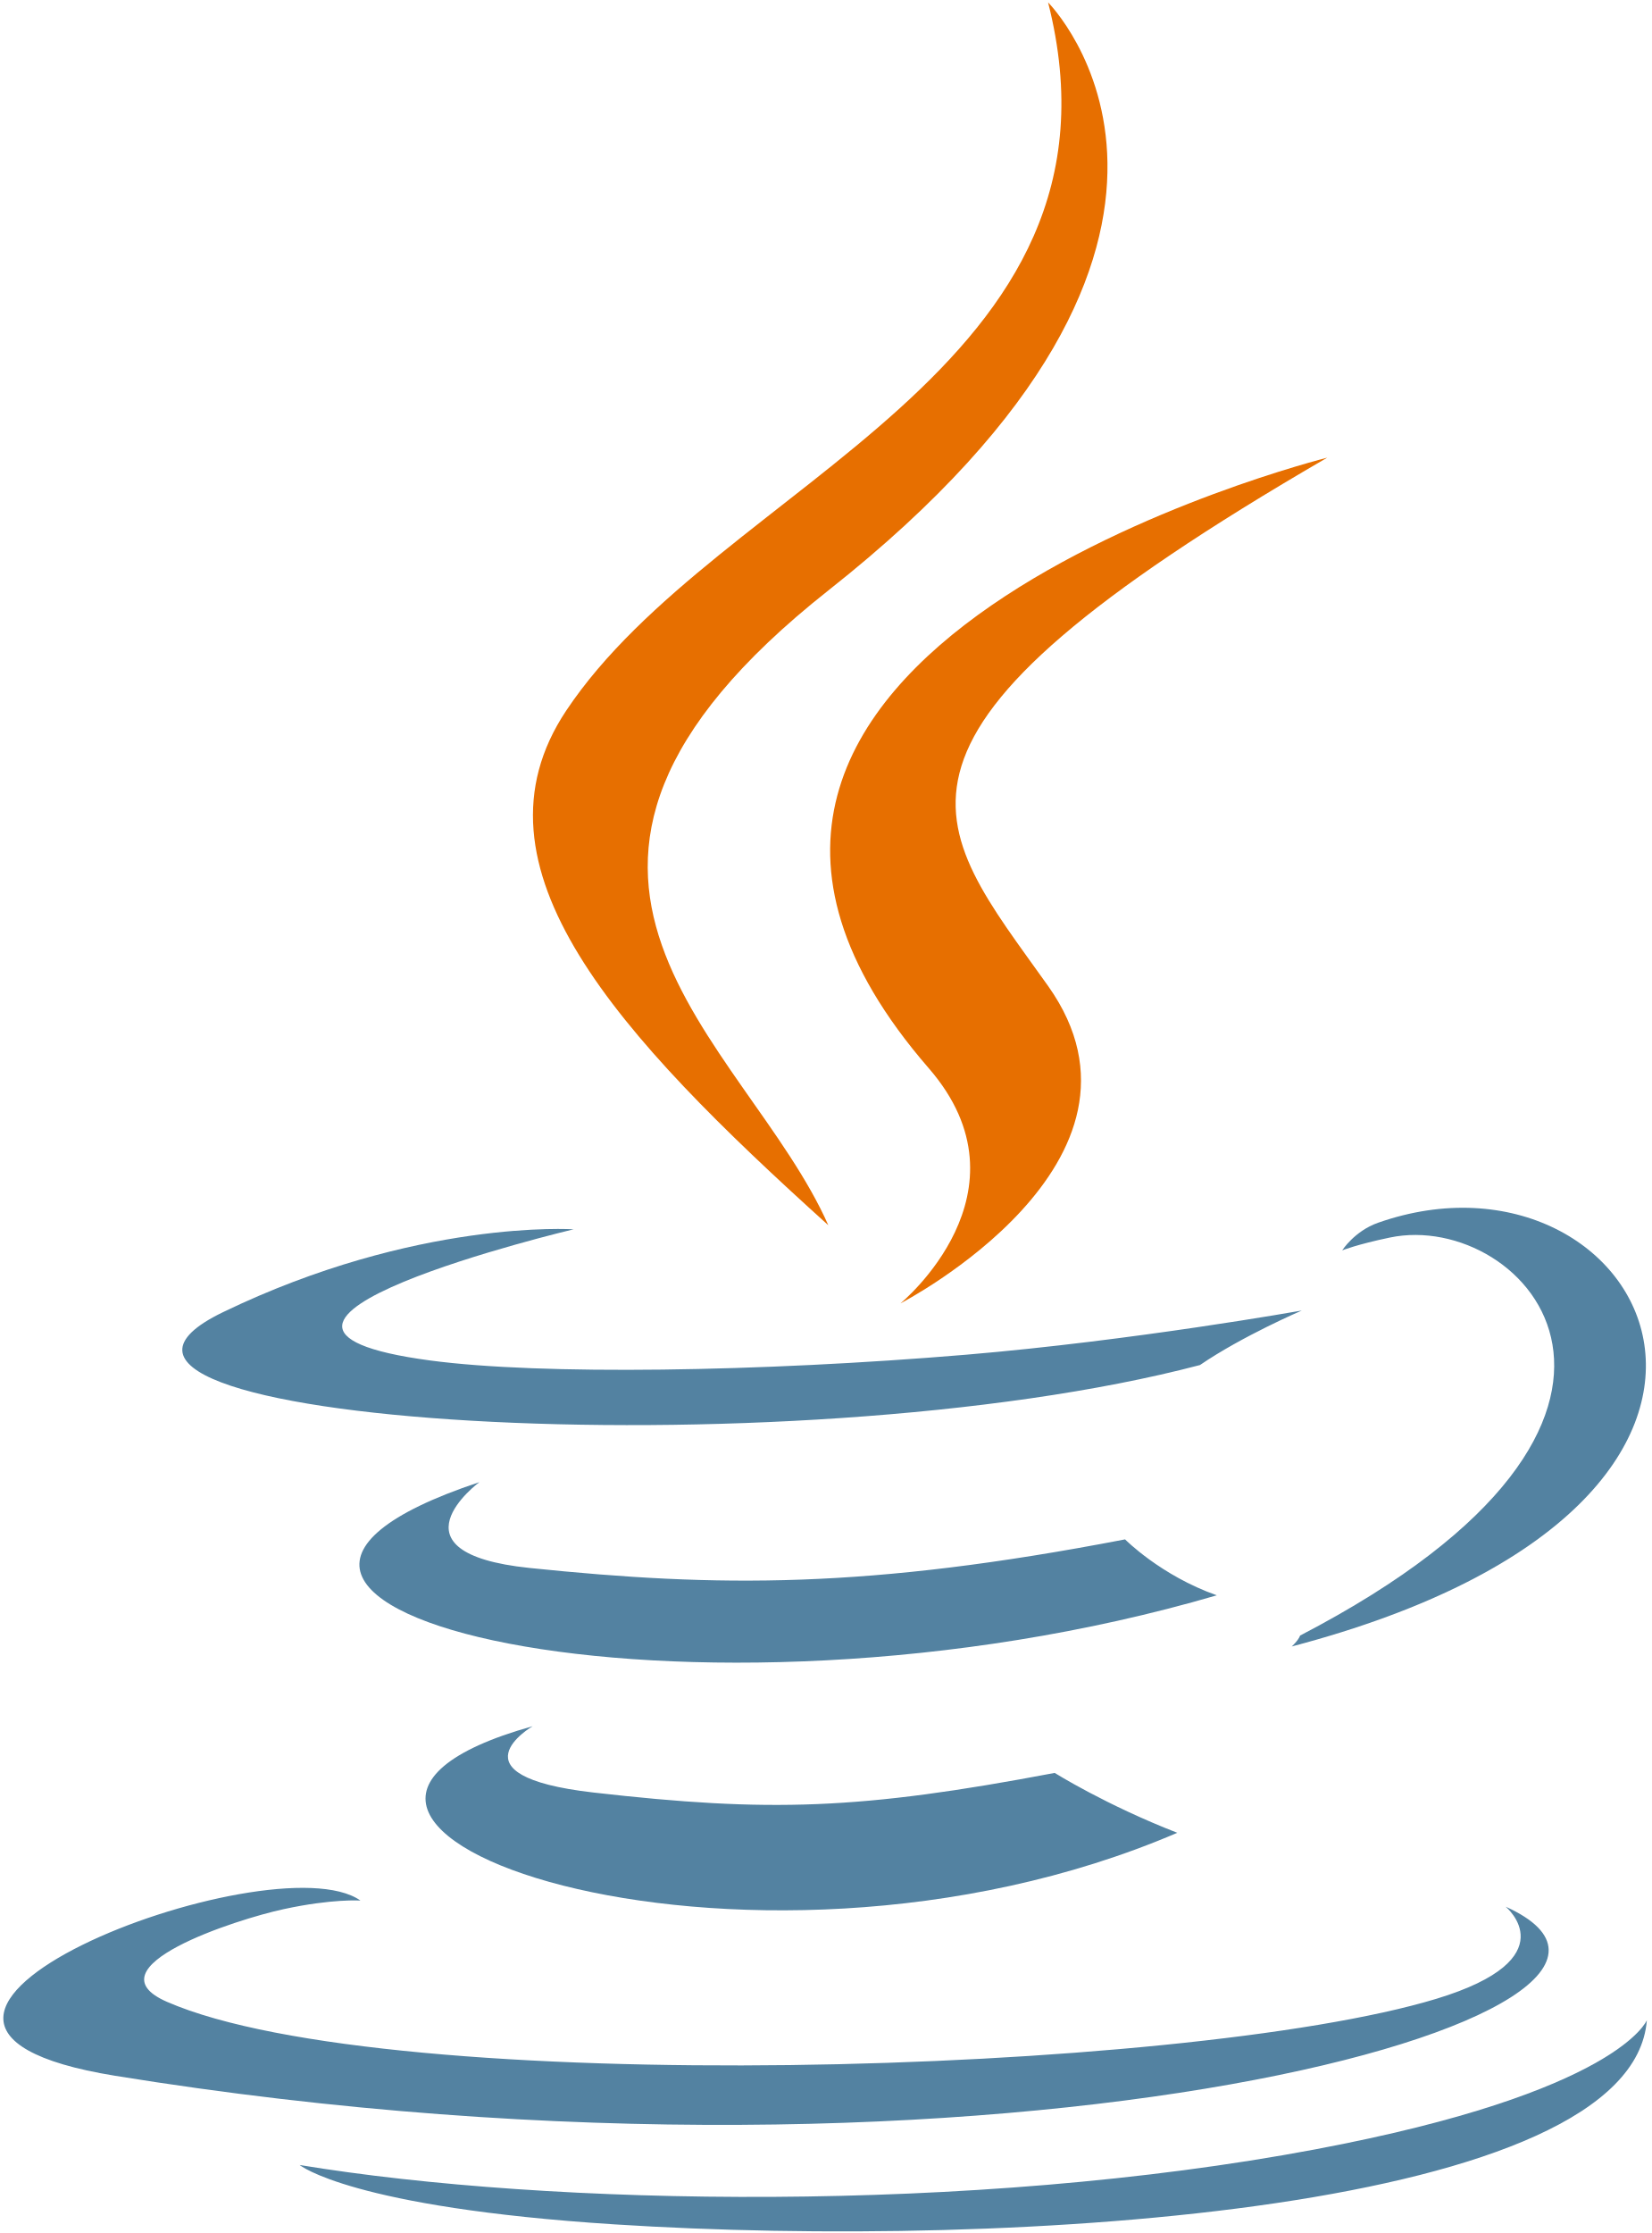
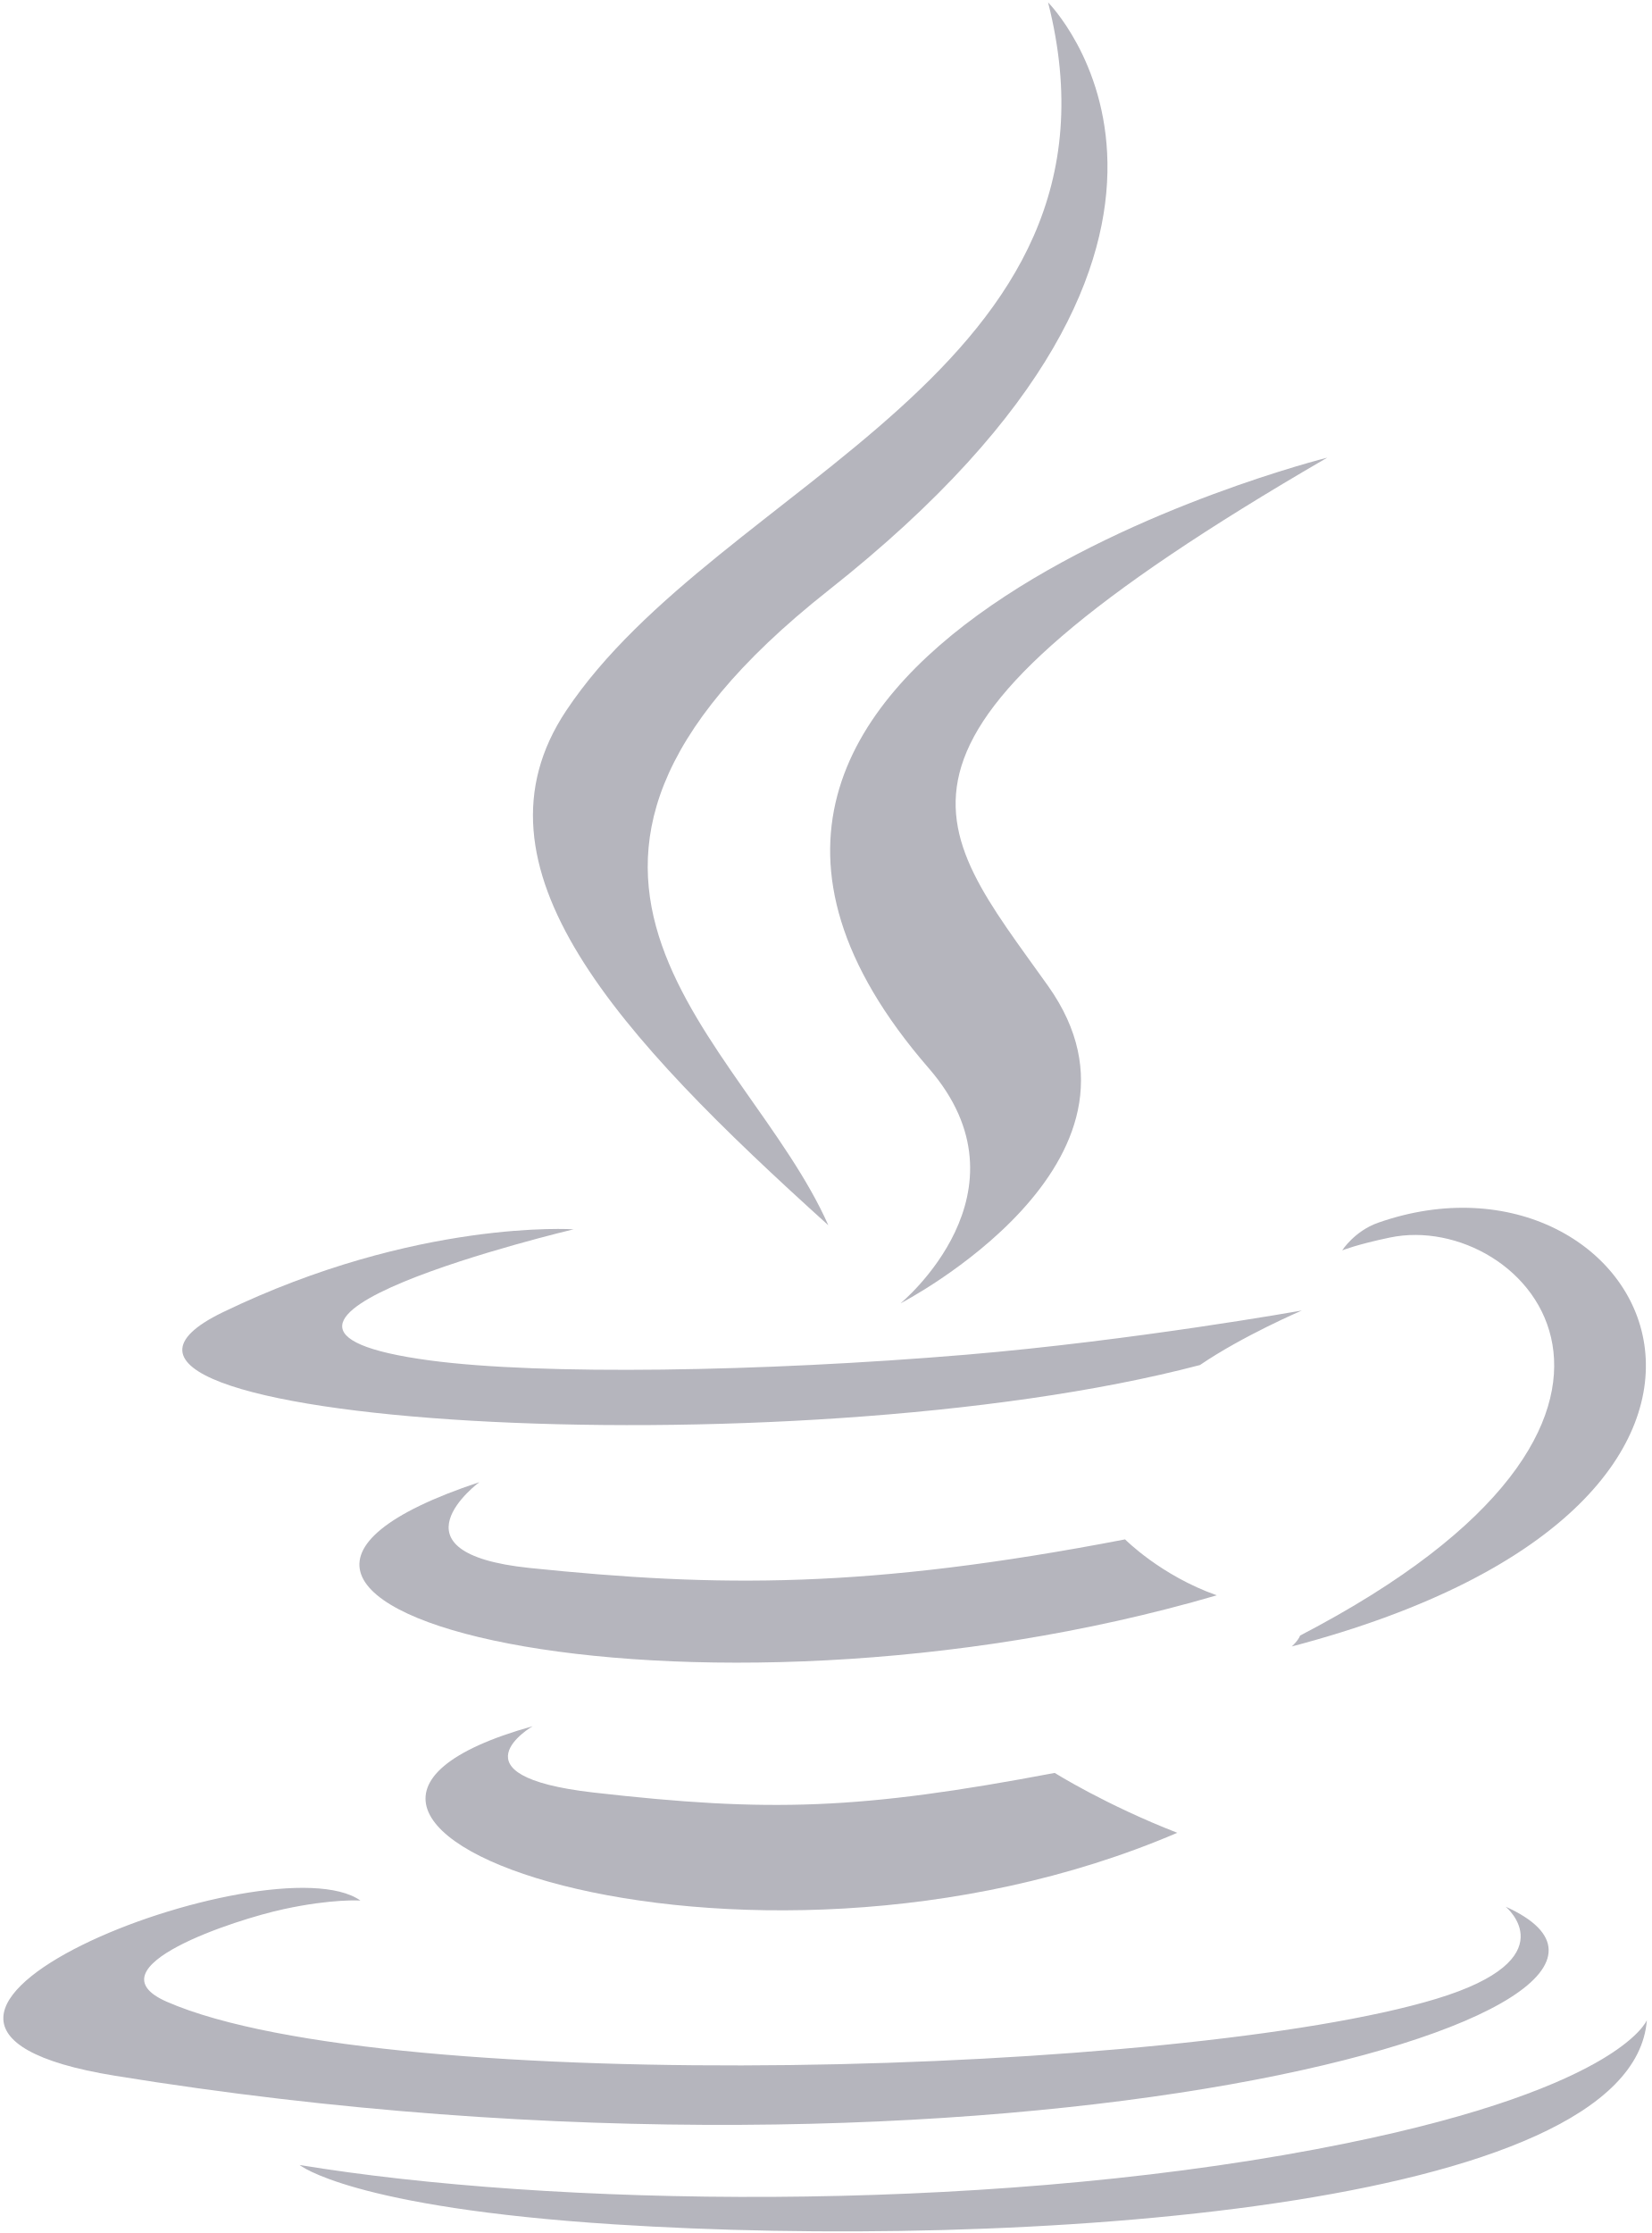
<svg xmlns="http://www.w3.org/2000/svg" width="256px" height="346px" viewBox="0 0 256 346" version="1.1" preserveAspectRatio="xMidYMid">
  <g>
-     <path d="M82.554,267.473 C82.554,267.473 69.356,275.148 91.947,277.745 C119.316,280.867 133.303,280.42 163.464,274.711 C163.464,274.711 171.393,279.683 182.467,283.99 C114.856,312.967 29.448,282.311 82.554,267.473" fill="#5382A1" />
-     <path d="M74.292,229.659 C74.292,229.659 59.489,240.617 82.097,242.955 C111.333,245.971 134.421,246.218 174.373,238.525 C174.373,238.525 179.899,244.127 188.588,247.191 C106.841,271.095 15.79,249.076 74.292,229.659" fill="#5382A1" />
-     <path d="M143.942,165.515 C160.601,184.695 139.565,201.955 139.565,201.955 C139.565,201.955 181.866,180.118 162.439,152.772 C144.295,127.271 130.38,114.6 205.707,70.914 C205.707,70.914 87.469,100.444 143.942,165.515" fill="#E76F00" />
-     <path d="M233.364,295.442 C233.364,295.442 243.131,303.489 222.607,309.715 C183.581,321.538 60.175,325.108 25.893,310.186 C13.57,304.825 36.68,297.385 43.949,295.824 C51.53,294.18 55.863,294.487 55.863,294.487 C42.158,284.832 -32.72,313.444 17.829,321.637 C155.682,343.993 269.121,311.571 233.364,295.442" fill="#5382A1" />
-     <path d="M88.901,190.48 C88.901,190.48 26.129,205.389 66.672,210.803 C83.79,213.095 117.915,212.577 149.702,209.913 C175.68,207.722 201.765,203.063 201.765,203.063 C201.765,203.063 192.605,206.986 185.978,211.511 C122.234,228.276 -0.908,220.477 34.543,203.328 C64.524,188.836 88.901,190.48 88.901,190.48" fill="#5382A1" />
-     <path d="M201.506,253.422 C266.305,219.75 236.345,187.392 215.433,191.751 C210.307,192.818 208.022,193.743 208.022,193.743 C208.022,193.743 209.925,190.762 213.559,189.472 C254.929,174.927 286.746,232.369 200.204,255.119 C200.204,255.12 201.207,254.224 201.506,253.422" fill="#5382A1" />
-     <path d="M162.439,0.371 C162.439,0.371 198.326,36.27 128.402,91.472 C72.331,135.754 115.616,161.002 128.379,189.849 C95.649,160.318 71.63,134.323 87.744,110.128 C111.395,74.613 176.918,57.394 162.439,0.371" fill="#E76F00" />
-     <path d="M95.268,344.665 C157.467,348.647 252.98,342.456 255.242,313.026 C255.242,313.026 250.894,324.183 203.838,333.043 C150.75,343.033 85.274,341.867 46.439,335.464 C46.44,335.463 54.389,342.044 95.268,344.665" fill="#5382A1" />
+     <path d="M82.554,267.473 C82.554,267.473 69.356,275.148 91.947,277.745 C119.316,280.867 133.303,280.42 163.464,274.711 C163.464,274.711 171.393,279.683 182.467,283.99 C114.856,312.967 29.448,282.311 82.554,267.473" fill="#b5b5bd" />
+     <path d="M74.292,229.659 C74.292,229.659 59.489,240.617 82.097,242.955 C111.333,245.971 134.421,246.218 174.373,238.525 C174.373,238.525 179.899,244.127 188.588,247.191 C106.841,271.095 15.79,249.076 74.292,229.659" fill="#b5b5bd" />
+     <path d="M143.942,165.515 C160.601,184.695 139.565,201.955 139.565,201.955 C139.565,201.955 181.866,180.118 162.439,152.772 C144.295,127.271 130.38,114.6 205.707,70.914 C205.707,70.914 87.469,100.444 143.942,165.515" fill="#b5b5bd" />
+     <path d="M233.364,295.442 C233.364,295.442 243.131,303.489 222.607,309.715 C183.581,321.538 60.175,325.108 25.893,310.186 C13.57,304.825 36.68,297.385 43.949,295.824 C51.53,294.18 55.863,294.487 55.863,294.487 C42.158,284.832 -32.72,313.444 17.829,321.637 C155.682,343.993 269.121,311.571 233.364,295.442" fill="#b5b5bd" />
+     <path d="M88.901,190.48 C88.901,190.48 26.129,205.389 66.672,210.803 C83.79,213.095 117.915,212.577 149.702,209.913 C175.68,207.722 201.765,203.063 201.765,203.063 C201.765,203.063 192.605,206.986 185.978,211.511 C122.234,228.276 -0.908,220.477 34.543,203.328 C64.524,188.836 88.901,190.48 88.901,190.48" fill="#b5b5bd" />
+     <path d="M201.506,253.422 C266.305,219.75 236.345,187.392 215.433,191.751 C210.307,192.818 208.022,193.743 208.022,193.743 C208.022,193.743 209.925,190.762 213.559,189.472 C254.929,174.927 286.746,232.369 200.204,255.119 C200.204,255.12 201.207,254.224 201.506,253.422" fill="#b5b5bd" />
+     <path d="M162.439,0.371 C162.439,0.371 198.326,36.27 128.402,91.472 C72.331,135.754 115.616,161.002 128.379,189.849 C95.649,160.318 71.63,134.323 87.744,110.128 C111.395,74.613 176.918,57.394 162.439,0.371" fill="#b5b5bd" />
+     <path d="M95.268,344.665 C157.467,348.647 252.98,342.456 255.242,313.026 C255.242,313.026 250.894,324.183 203.838,333.043 C150.75,343.033 85.274,341.867 46.439,335.464 C46.44,335.463 54.389,342.044 95.268,344.665" fill="#b5b5bd" />
  </g>
</svg>
